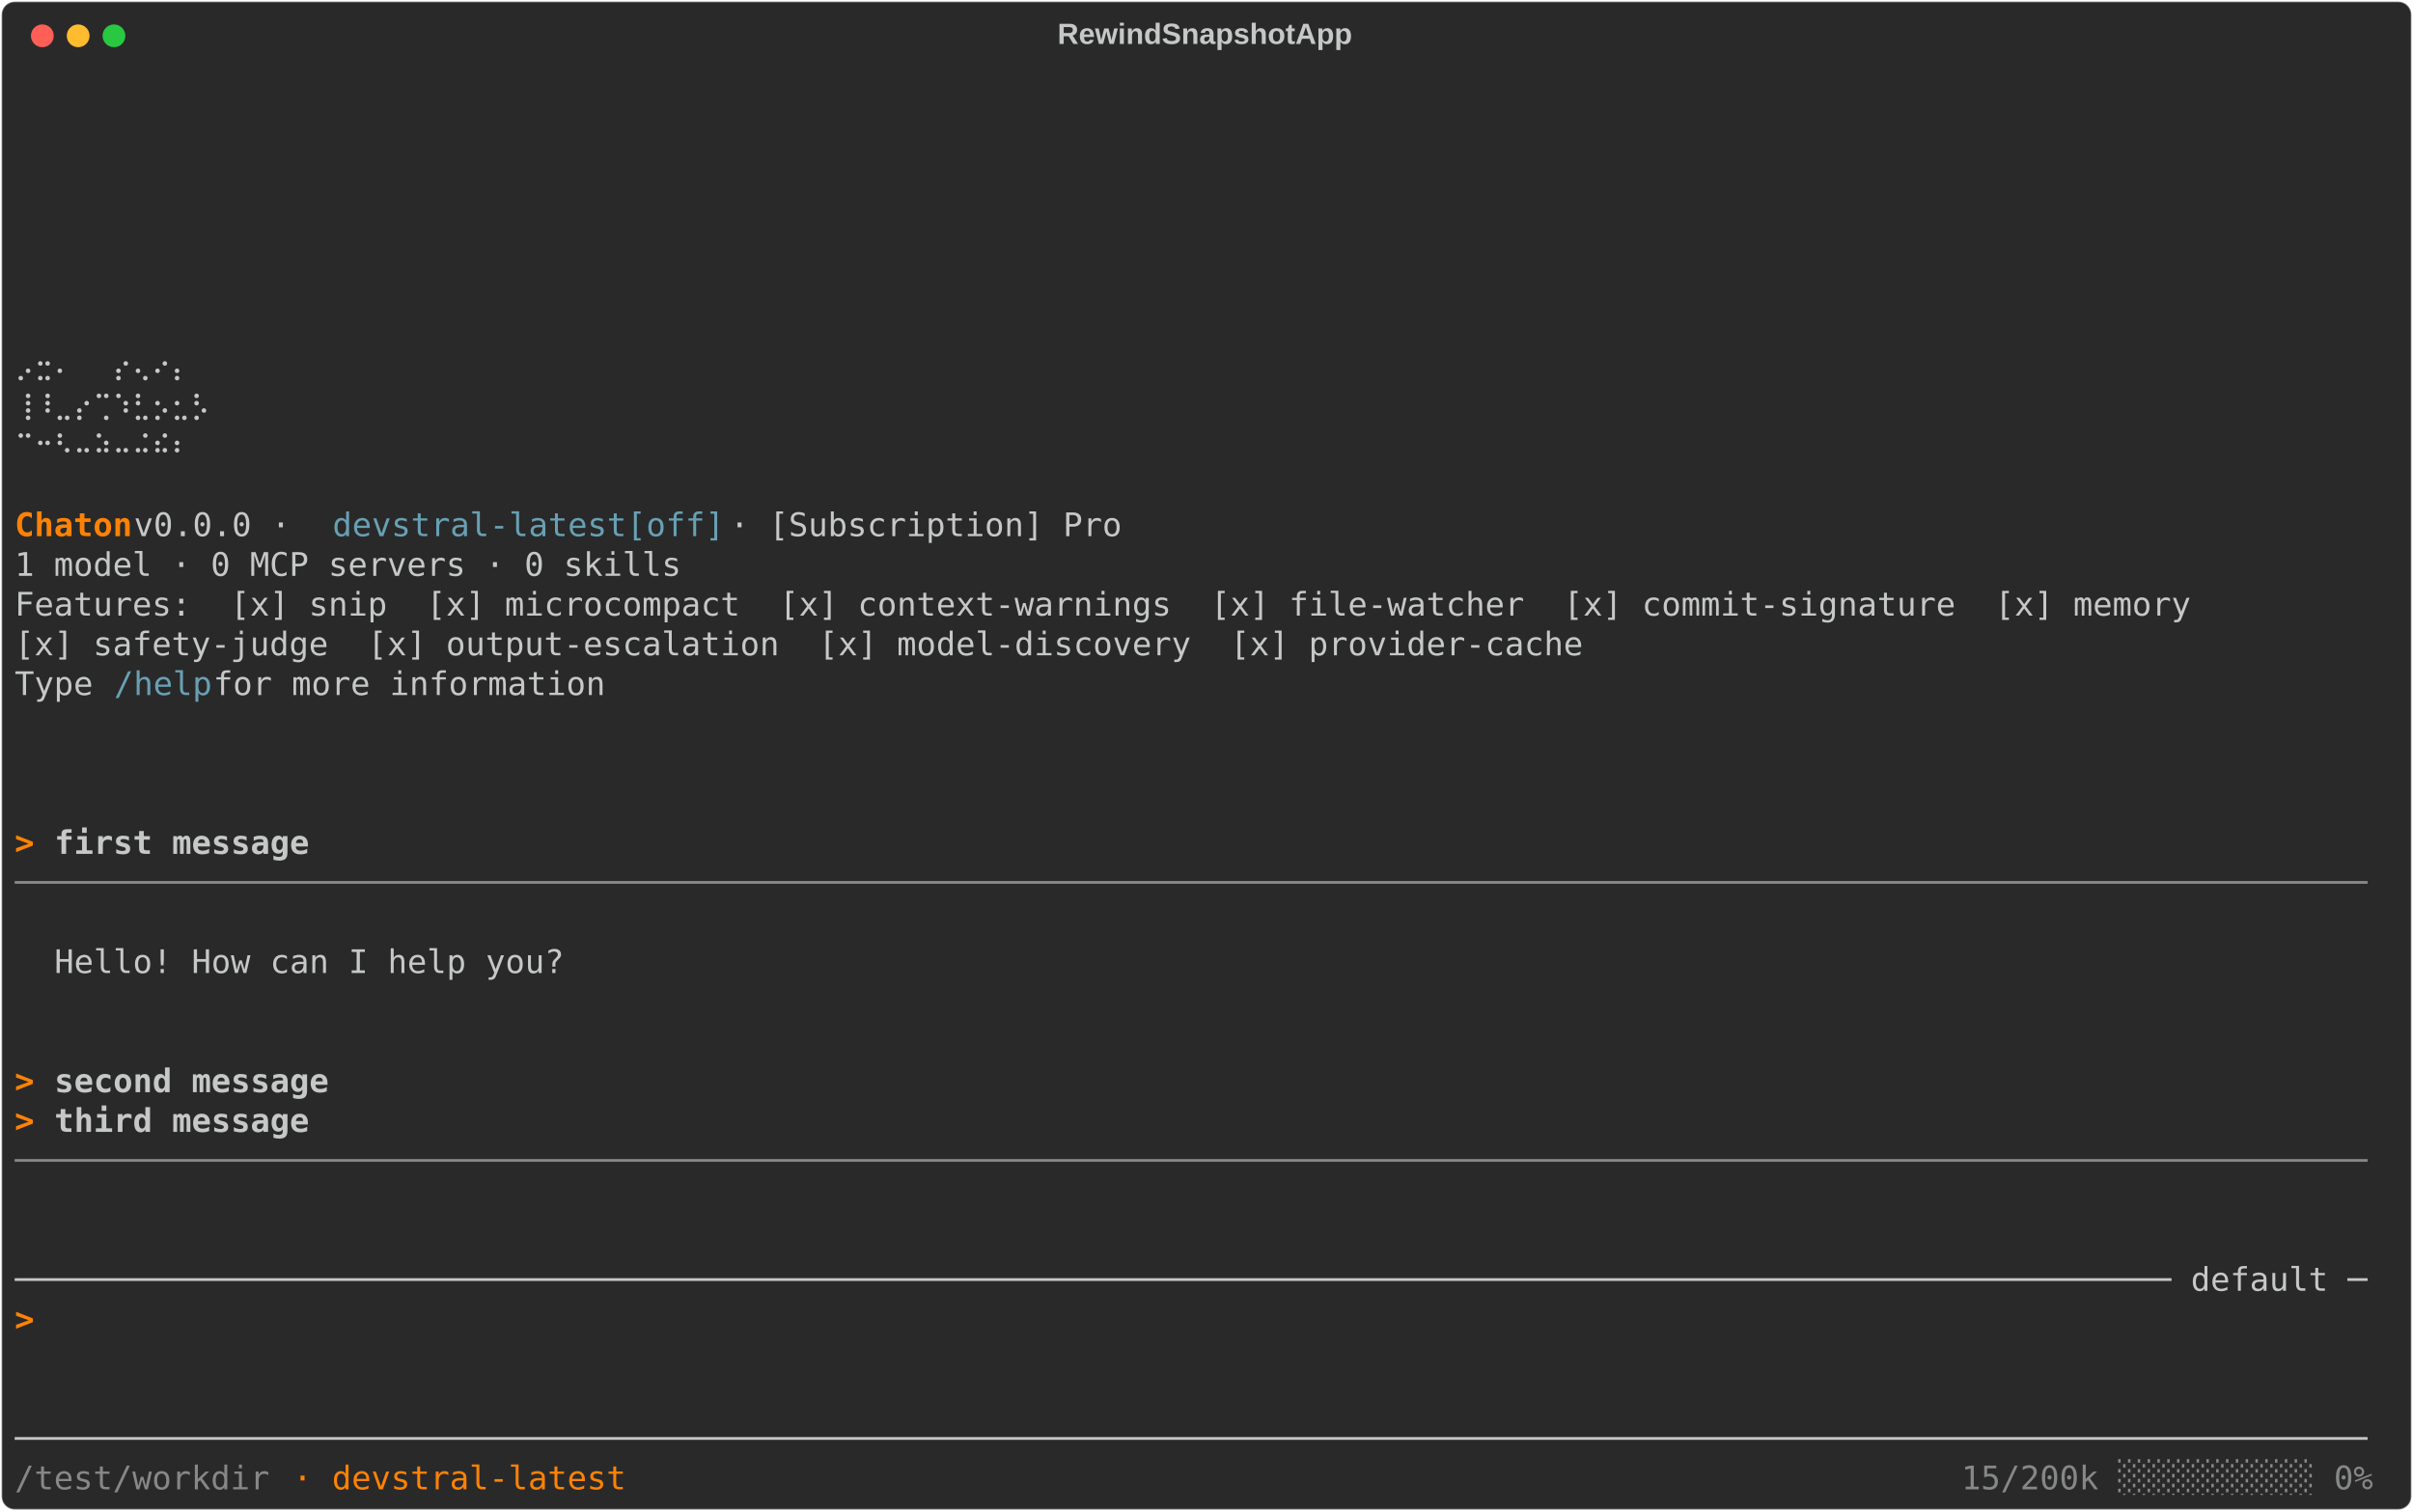
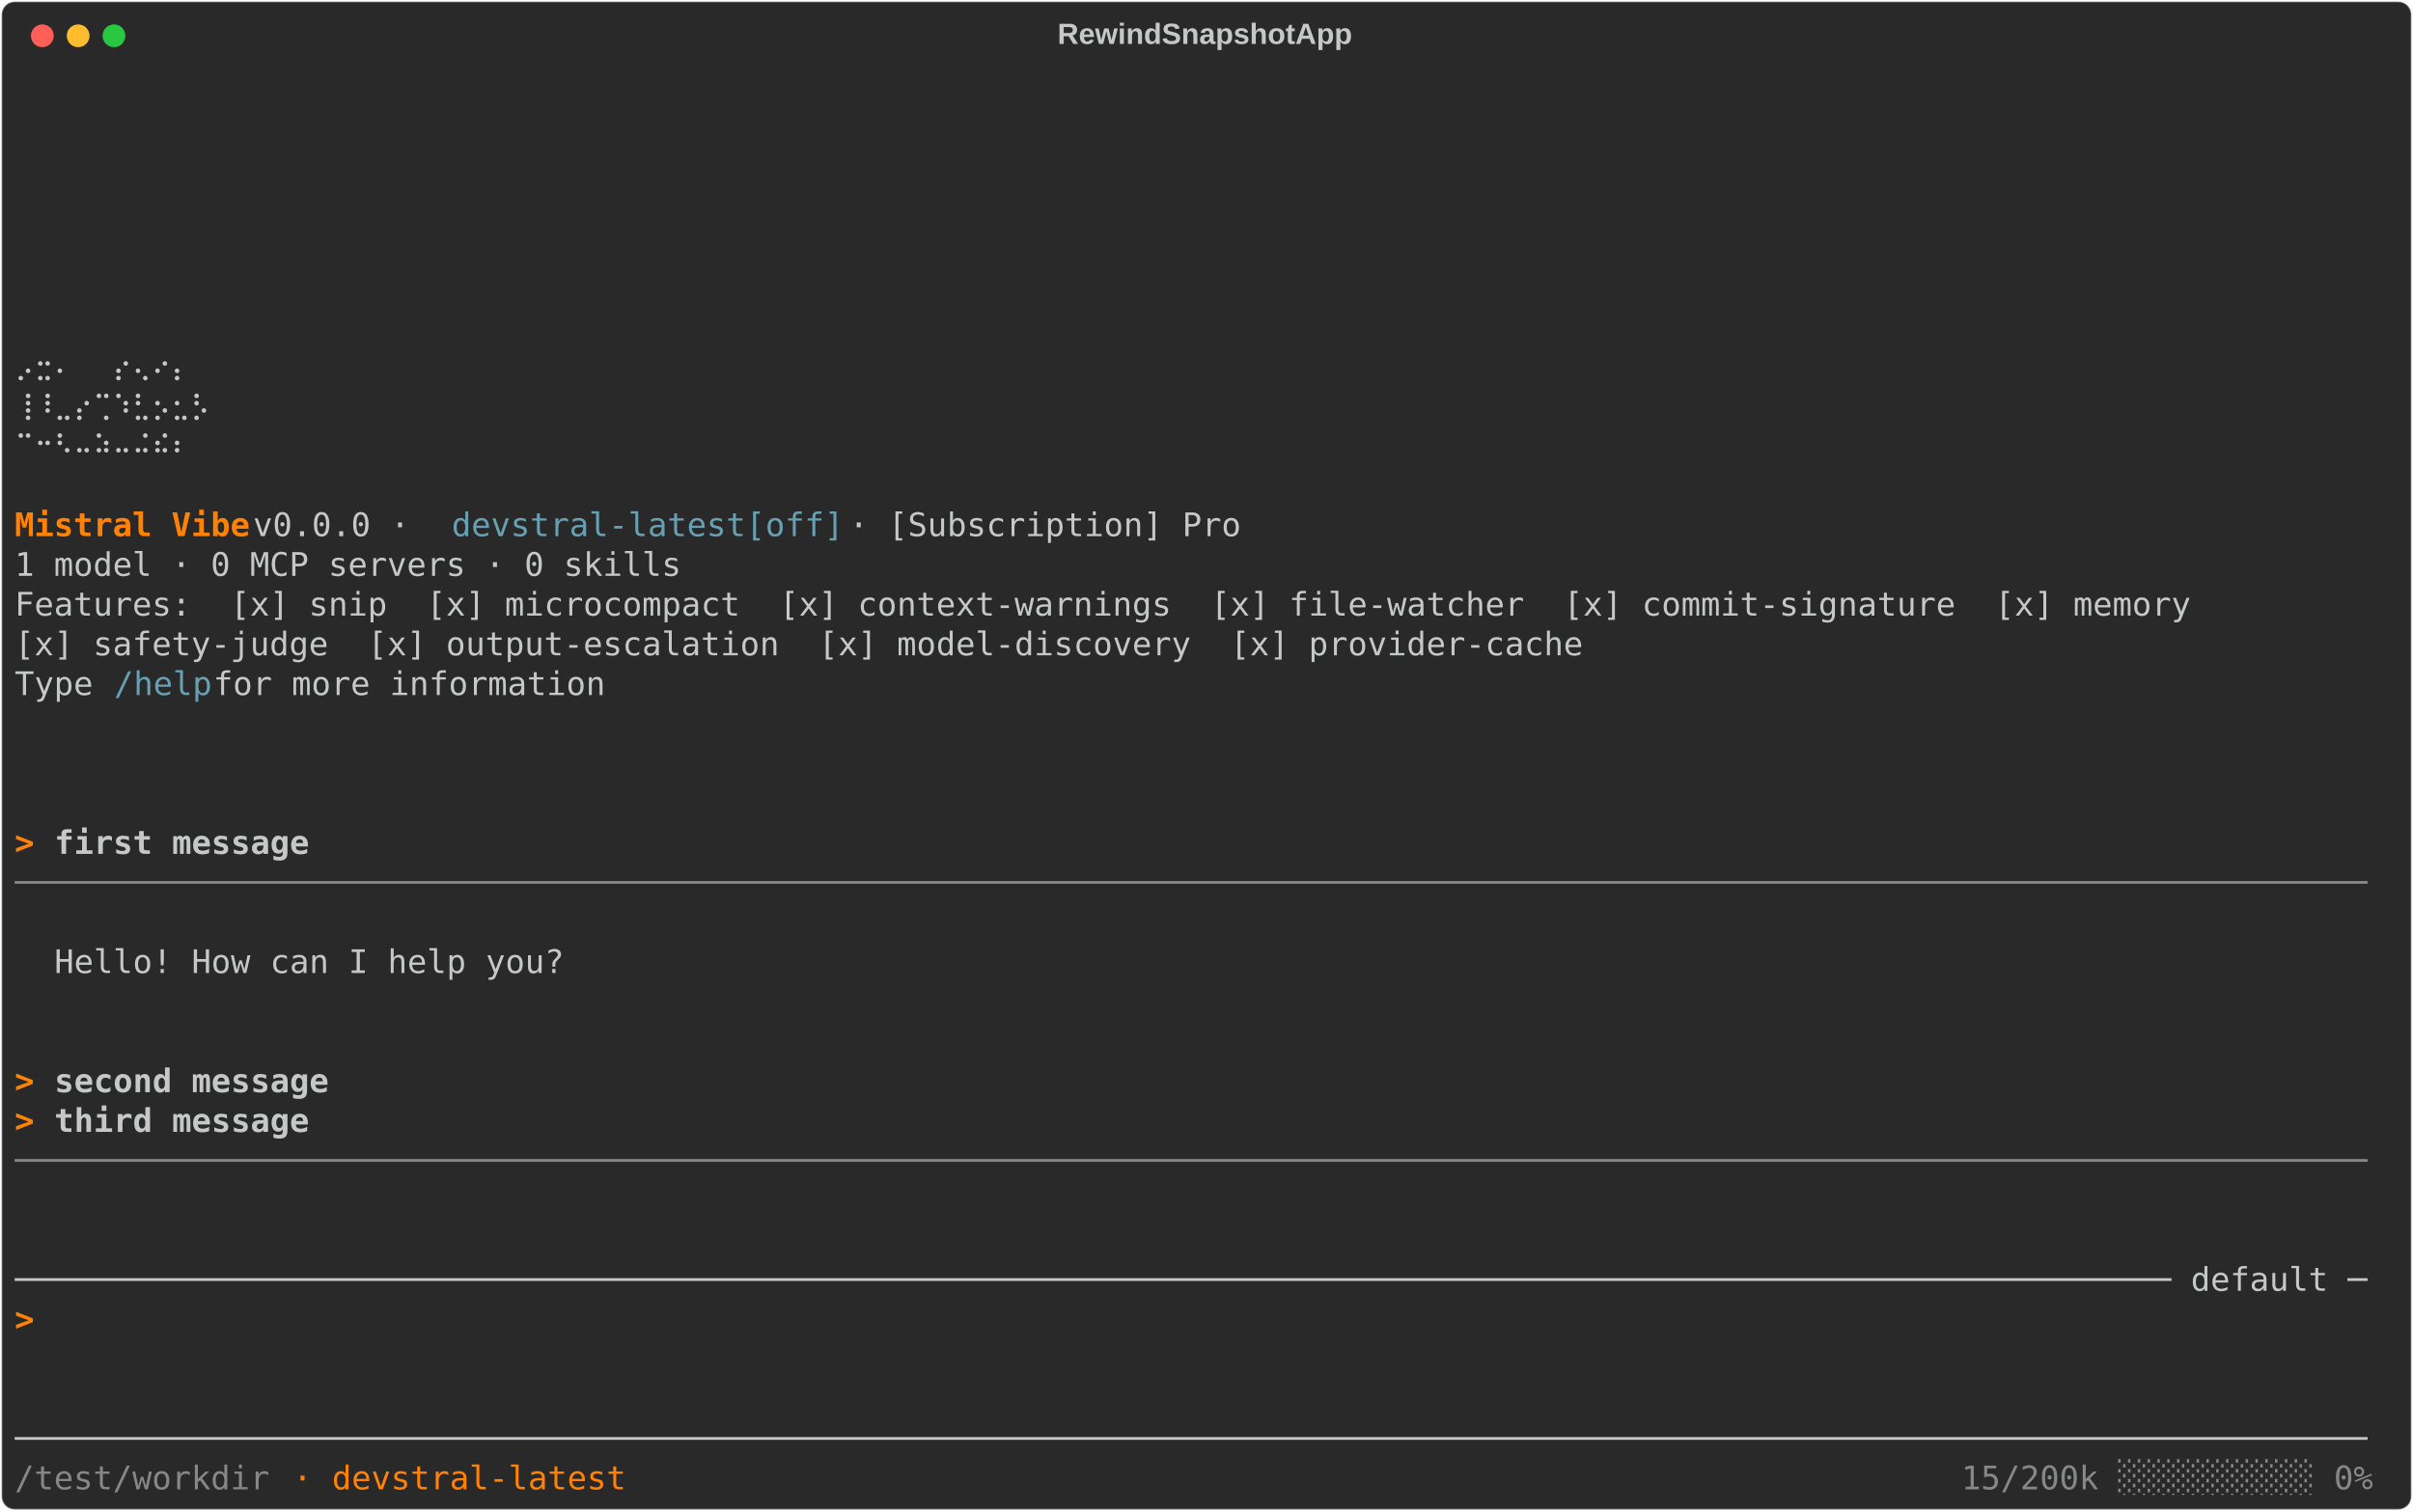
<svg xmlns="http://www.w3.org/2000/svg" class="rich-terminal" viewBox="0 0 1482 928.4">
  <style>

    @font-face {
        font-family: "Fira Code";
        src: local("FiraCode-Regular"),
                url("https://cdnjs.cloudflare.com/ajax/libs/firacode/6.2.0/woff2/FiraCode-Regular.woff2") format("woff2"),
                url("https://cdnjs.cloudflare.com/ajax/libs/firacode/6.2.0/woff/FiraCode-Regular.woff") format("woff");
        font-style: normal;
        font-weight: 400;
    }
    @font-face {
        font-family: "Fira Code";
        src: local("FiraCode-Bold"),
                url("https://cdnjs.cloudflare.com/ajax/libs/firacode/6.2.0/woff2/FiraCode-Bold.woff2") format("woff2"),
                url("https://cdnjs.cloudflare.com/ajax/libs/firacode/6.2.0/woff/FiraCode-Bold.woff") format("woff");
        font-style: bold;
        font-weight: 700;
    }

    .terminal-matrix {
        font-family: Fira Code, monospace;
        font-size: 20px;
        line-height: 24.4px;
        font-variant-east-asian: full-width;
    }

    .terminal-title {
        font-size: 18px;
        font-weight: bold;
        font-family: arial;
    }

    .terminal-r1 { fill: #c5c8c6 }
.terminal-r2 { fill: #ff8205;font-weight: bold }
.terminal-r3 { fill: #68a0b3 }
.terminal-r4 { fill: #c5c8c6;font-weight: bold }
.terminal-r5 { fill: #868887 }
.terminal-r6 { fill: #ff8205 }
    </style>
  <defs>
    <clipPath id="terminal-clip-terminal">
      <rect x="0" y="0" width="1463.0" height="877.4" />
    </clipPath>
    <clipPath id="terminal-line-0">
      <rect x="0" y="1.5" width="1464" height="24.65" />
    </clipPath>
    <clipPath id="terminal-line-1">
      <rect x="0" y="25.9" width="1464" height="24.65" />
    </clipPath>
    <clipPath id="terminal-line-2">
      <rect x="0" y="50.3" width="1464" height="24.65" />
    </clipPath>
    <clipPath id="terminal-line-3">
      <rect x="0" y="74.7" width="1464" height="24.65" />
    </clipPath>
    <clipPath id="terminal-line-4">
      <rect x="0" y="99.1" width="1464" height="24.65" />
    </clipPath>
    <clipPath id="terminal-line-5">
      <rect x="0" y="123.5" width="1464" height="24.65" />
    </clipPath>
    <clipPath id="terminal-line-6">
      <rect x="0" y="147.9" width="1464" height="24.65" />
    </clipPath>
    <clipPath id="terminal-line-7">
      <rect x="0" y="172.3" width="1464" height="24.65" />
    </clipPath>
    <clipPath id="terminal-line-8">
      <rect x="0" y="196.7" width="1464" height="24.65" />
    </clipPath>
    <clipPath id="terminal-line-9">
      <rect x="0" y="221.1" width="1464" height="24.65" />
    </clipPath>
    <clipPath id="terminal-line-10">
      <rect x="0" y="245.5" width="1464" height="24.65" />
    </clipPath>
    <clipPath id="terminal-line-11">
      <rect x="0" y="269.9" width="1464" height="24.65" />
    </clipPath>
    <clipPath id="terminal-line-12">
      <rect x="0" y="294.3" width="1464" height="24.65" />
    </clipPath>
    <clipPath id="terminal-line-13">
      <rect x="0" y="318.7" width="1464" height="24.65" />
    </clipPath>
    <clipPath id="terminal-line-14">
      <rect x="0" y="343.1" width="1464" height="24.65" />
    </clipPath>
    <clipPath id="terminal-line-15">
      <rect x="0" y="367.5" width="1464" height="24.65" />
    </clipPath>
    <clipPath id="terminal-line-16">
      <rect x="0" y="391.9" width="1464" height="24.65" />
    </clipPath>
    <clipPath id="terminal-line-17">
      <rect x="0" y="416.3" width="1464" height="24.65" />
    </clipPath>
    <clipPath id="terminal-line-18">
      <rect x="0" y="440.7" width="1464" height="24.65" />
    </clipPath>
    <clipPath id="terminal-line-19">
      <rect x="0" y="465.1" width="1464" height="24.65" />
    </clipPath>
    <clipPath id="terminal-line-20">
      <rect x="0" y="489.5" width="1464" height="24.65" />
    </clipPath>
    <clipPath id="terminal-line-21">
      <rect x="0" y="513.9" width="1464" height="24.65" />
    </clipPath>
    <clipPath id="terminal-line-22">
      <rect x="0" y="538.3" width="1464" height="24.65" />
    </clipPath>
    <clipPath id="terminal-line-23">
      <rect x="0" y="562.7" width="1464" height="24.65" />
    </clipPath>
    <clipPath id="terminal-line-24">
      <rect x="0" y="587.1" width="1464" height="24.65" />
    </clipPath>
    <clipPath id="terminal-line-25">
      <rect x="0" y="611.5" width="1464" height="24.65" />
    </clipPath>
    <clipPath id="terminal-line-26">
      <rect x="0" y="635.9" width="1464" height="24.65" />
    </clipPath>
    <clipPath id="terminal-line-27">
      <rect x="0" y="660.3" width="1464" height="24.65" />
    </clipPath>
    <clipPath id="terminal-line-28">
      <rect x="0" y="684.7" width="1464" height="24.65" />
    </clipPath>
    <clipPath id="terminal-line-29">
      <rect x="0" y="709.1" width="1464" height="24.65" />
    </clipPath>
    <clipPath id="terminal-line-30">
      <rect x="0" y="733.5" width="1464" height="24.65" />
    </clipPath>
    <clipPath id="terminal-line-31">
      <rect x="0" y="757.9" width="1464" height="24.65" />
    </clipPath>
    <clipPath id="terminal-line-32">
      <rect x="0" y="782.3" width="1464" height="24.65" />
    </clipPath>
    <clipPath id="terminal-line-33">
      <rect x="0" y="806.7" width="1464" height="24.65" />
    </clipPath>
    <clipPath id="terminal-line-34">
      <rect x="0" y="831.1" width="1464" height="24.65" />
    </clipPath>
  </defs>
  <rect fill="#292929" stroke="rgba(255,255,255,0.35)" stroke-width="1" x="1" y="1" width="1480" height="926.4" rx="8" />
  <text class="terminal-title" fill="#c5c8c6" text-anchor="middle" x="740" y="27">RewindSnapshotApp</text>
  <g transform="translate(26,22)">
    <circle cx="0" cy="0" r="7" fill="#ff5f57" />
    <circle cx="22" cy="0" r="7" fill="#febc2e" />
    <circle cx="44" cy="0" r="7" fill="#28c840" />
  </g>
  <g transform="translate(9, 41)" clip-path="url(#terminal-clip-terminal)">
    <g class="terminal-matrix">
      <text class="terminal-r1" x="1464" y="20" textLength="12.2" clip-path="url(#terminal-line-0)">
</text>
      <text class="terminal-r1" x="1464" y="44.4" textLength="12.2" clip-path="url(#terminal-line-1)">
</text>
      <text class="terminal-r1" x="1464" y="68.8" textLength="12.2" clip-path="url(#terminal-line-2)">
</text>
      <text class="terminal-r1" x="1464" y="93.2" textLength="12.2" clip-path="url(#terminal-line-3)">
</text>
      <text class="terminal-r1" x="1464" y="117.6" textLength="12.2" clip-path="url(#terminal-line-4)">
</text>
      <text class="terminal-r1" x="1464" y="142" textLength="12.2" clip-path="url(#terminal-line-5)">
</text>
      <text class="terminal-r1" x="1464" y="166.4" textLength="12.2" clip-path="url(#terminal-line-6)">
</text>
      <text class="terminal-r1" x="0" y="190.8" textLength="134.2" clip-path="url(#terminal-line-7)">  ⡠⣒⠄  ⡔⢄⠔⡄</text>
      <text class="terminal-r1" x="1464" y="190.8" textLength="12.2" clip-path="url(#terminal-line-7)">
</text>
      <text class="terminal-r1" x="0" y="215.2" textLength="134.2" clip-path="url(#terminal-line-8)"> ⢸⠸⣀⡔⢉⠱⣃⡢⣂⡣</text>
      <text class="terminal-r1" x="1464" y="215.2" textLength="12.2" clip-path="url(#terminal-line-8)">
</text>
      <text class="terminal-r1" x="0" y="239.6" textLength="134.2" clip-path="url(#terminal-line-9)">  ⠉⠒⠣⠤⠵⠤⠬⠮⠆</text>
      <text class="terminal-r1" x="1464" y="239.6" textLength="12.2" clip-path="url(#terminal-line-9)">
</text>
      <text class="terminal-r1" x="1464" y="264" textLength="12.2" clip-path="url(#terminal-line-10)">
</text>
-       <text class="terminal-r2" x="0" y="288.4" textLength="73.2" clip-path="url(#terminal-line-11)">Chaton</text>
-       <text class="terminal-r1" x="73.2" y="288.4" textLength="122" clip-path="url(#terminal-line-11)"> v0.0.0 · </text>
-       <text class="terminal-r3" x="195.2" y="288.4" textLength="244" clip-path="url(#terminal-line-11)">devstral-latest[off]</text>
-       <text class="terminal-r1" x="439.2" y="288.4" textLength="256.2" clip-path="url(#terminal-line-11)"> · [Subscription] Pro</text>
+       <text class="terminal-r2" x="0" y="288.4" textLength="146.4" clip-path="url(#terminal-line-11)">Mistral Vibe</text>
+       <text class="terminal-r1" x="146.4" y="288.4" textLength="122" clip-path="url(#terminal-line-11)"> v0.0.0 · </text>
+       <text class="terminal-r3" x="268.4" y="288.4" textLength="244" clip-path="url(#terminal-line-11)">devstral-latest[off]</text>
+       <text class="terminal-r1" x="512.4" y="288.4" textLength="256.2" clip-path="url(#terminal-line-11)"> · [Subscription] Pro</text>
      <text class="terminal-r1" x="1464" y="288.4" textLength="12.2" clip-path="url(#terminal-line-11)">
</text>
      <text class="terminal-r1" x="0" y="312.8" textLength="414.8" clip-path="url(#terminal-line-12)">1 model · 0 MCP servers · 0 skills</text>
      <text class="terminal-r1" x="1464" y="312.8" textLength="12.2" clip-path="url(#terminal-line-12)">
</text>
      <text class="terminal-r1" x="0" y="337.2" textLength="1354.2" clip-path="url(#terminal-line-13)">Features:  [x] snip  [x] microcompact  [x] context-warnings  [x] file-watcher  [x] commit-signature  [x] memory</text>
      <text class="terminal-r1" x="1464" y="337.2" textLength="12.2" clip-path="url(#terminal-line-13)">
</text>
      <text class="terminal-r1" x="0" y="361.6" textLength="1110.2" clip-path="url(#terminal-line-14)">           [x] safety-judge  [x] output-escalation  [x] model-discovery  [x] provider-cache</text>
      <text class="terminal-r1" x="1464" y="361.6" textLength="12.2" clip-path="url(#terminal-line-14)">
</text>
      <text class="terminal-r1" x="0" y="386" textLength="61" clip-path="url(#terminal-line-15)">Type </text>
      <text class="terminal-r3" x="61" y="386" textLength="61" clip-path="url(#terminal-line-15)">/help</text>
      <text class="terminal-r1" x="122" y="386" textLength="256.2" clip-path="url(#terminal-line-15)"> for more information</text>
      <text class="terminal-r1" x="1464" y="386" textLength="12.2" clip-path="url(#terminal-line-15)">
</text>
      <text class="terminal-r1" x="1464" y="410.4" textLength="12.2" clip-path="url(#terminal-line-16)">
</text>
      <text class="terminal-r1" x="1464" y="434.8" textLength="12.2" clip-path="url(#terminal-line-17)">
</text>
      <text class="terminal-r1" x="1464" y="459.2" textLength="12.2" clip-path="url(#terminal-line-18)">
</text>
      <text class="terminal-r2" x="0" y="483.6" textLength="24.4" clip-path="url(#terminal-line-19)">&gt; </text>
      <text class="terminal-r4" x="24.4" y="483.6" textLength="158.6" clip-path="url(#terminal-line-19)">first message</text>
      <text class="terminal-r1" x="1464" y="483.6" textLength="12.2" clip-path="url(#terminal-line-19)">
</text>
      <text class="terminal-r5" x="0" y="508" textLength="1464" clip-path="url(#terminal-line-20)">────────────────────────────────────────────────────────────────────────────────────────────────────────────────────────</text>
      <text class="terminal-r1" x="1464" y="508" textLength="12.2" clip-path="url(#terminal-line-20)">
</text>
      <text class="terminal-r1" x="1464" y="532.4" textLength="12.2" clip-path="url(#terminal-line-21)">
</text>
      <text class="terminal-r1" x="24.4" y="556.8" textLength="317.2" clip-path="url(#terminal-line-22)">Hello! How can I help you?</text>
      <text class="terminal-r1" x="1464" y="556.8" textLength="12.2" clip-path="url(#terminal-line-22)">
</text>
      <text class="terminal-r1" x="1464" y="581.2" textLength="12.2" clip-path="url(#terminal-line-23)">
</text>
      <text class="terminal-r1" x="1464" y="605.6" textLength="12.2" clip-path="url(#terminal-line-24)">
</text>
      <text class="terminal-r2" x="0" y="630" textLength="24.4" clip-path="url(#terminal-line-25)">&gt; </text>
      <text class="terminal-r4" x="24.4" y="630" textLength="170.8" clip-path="url(#terminal-line-25)">second message</text>
      <text class="terminal-r1" x="1464" y="630" textLength="12.2" clip-path="url(#terminal-line-25)">
</text>
      <text class="terminal-r2" x="0" y="654.4" textLength="24.4" clip-path="url(#terminal-line-26)">&gt; </text>
      <text class="terminal-r4" x="24.4" y="654.4" textLength="158.6" clip-path="url(#terminal-line-26)">third message</text>
      <text class="terminal-r1" x="1464" y="654.4" textLength="12.2" clip-path="url(#terminal-line-26)">
</text>
      <text class="terminal-r5" x="0" y="678.8" textLength="1464" clip-path="url(#terminal-line-27)">────────────────────────────────────────────────────────────────────────────────────────────────────────────────────────</text>
      <text class="terminal-r1" x="1464" y="678.8" textLength="12.2" clip-path="url(#terminal-line-27)">
</text>
      <text class="terminal-r1" x="1464" y="703.2" textLength="12.2" clip-path="url(#terminal-line-28)">
</text>
      <text class="terminal-r1" x="1464" y="727.6" textLength="12.2" clip-path="url(#terminal-line-29)">
</text>
      <text class="terminal-r1" x="0" y="752" textLength="1464" clip-path="url(#terminal-line-30)">────────────────────────────────────────────────────────────────────────────────────────────────────────────── default ─</text>
      <text class="terminal-r1" x="1464" y="752" textLength="12.2" clip-path="url(#terminal-line-30)">
</text>
      <text class="terminal-r2" x="0" y="776.4" textLength="12.2" clip-path="url(#terminal-line-31)">&gt;</text>
      <text class="terminal-r1" x="1464" y="776.4" textLength="12.2" clip-path="url(#terminal-line-31)">
</text>
      <text class="terminal-r1" x="1464" y="800.8" textLength="12.2" clip-path="url(#terminal-line-32)">
</text>
      <text class="terminal-r1" x="1464" y="825.2" textLength="12.2" clip-path="url(#terminal-line-33)">
</text>
      <text class="terminal-r1" x="0" y="849.6" textLength="1464" clip-path="url(#terminal-line-34)">────────────────────────────────────────────────────────────────────────────────────────────────────────────────────────</text>
      <text class="terminal-r1" x="1464" y="849.6" textLength="12.2" clip-path="url(#terminal-line-34)">
</text>
      <text class="terminal-r5" x="0" y="874" textLength="158.6" clip-path="url(#terminal-line-35)">/test/workdir</text>
      <text class="terminal-r6" x="170.8" y="874" textLength="207.4" clip-path="url(#terminal-line-35)">· devstral-latest</text>
      <text class="terminal-r5" x="1195.6" y="874" textLength="256.2" clip-path="url(#terminal-line-35)">15/200k ░░░░░░░░░░ 0%</text>
    </g>
  </g>
</svg>
